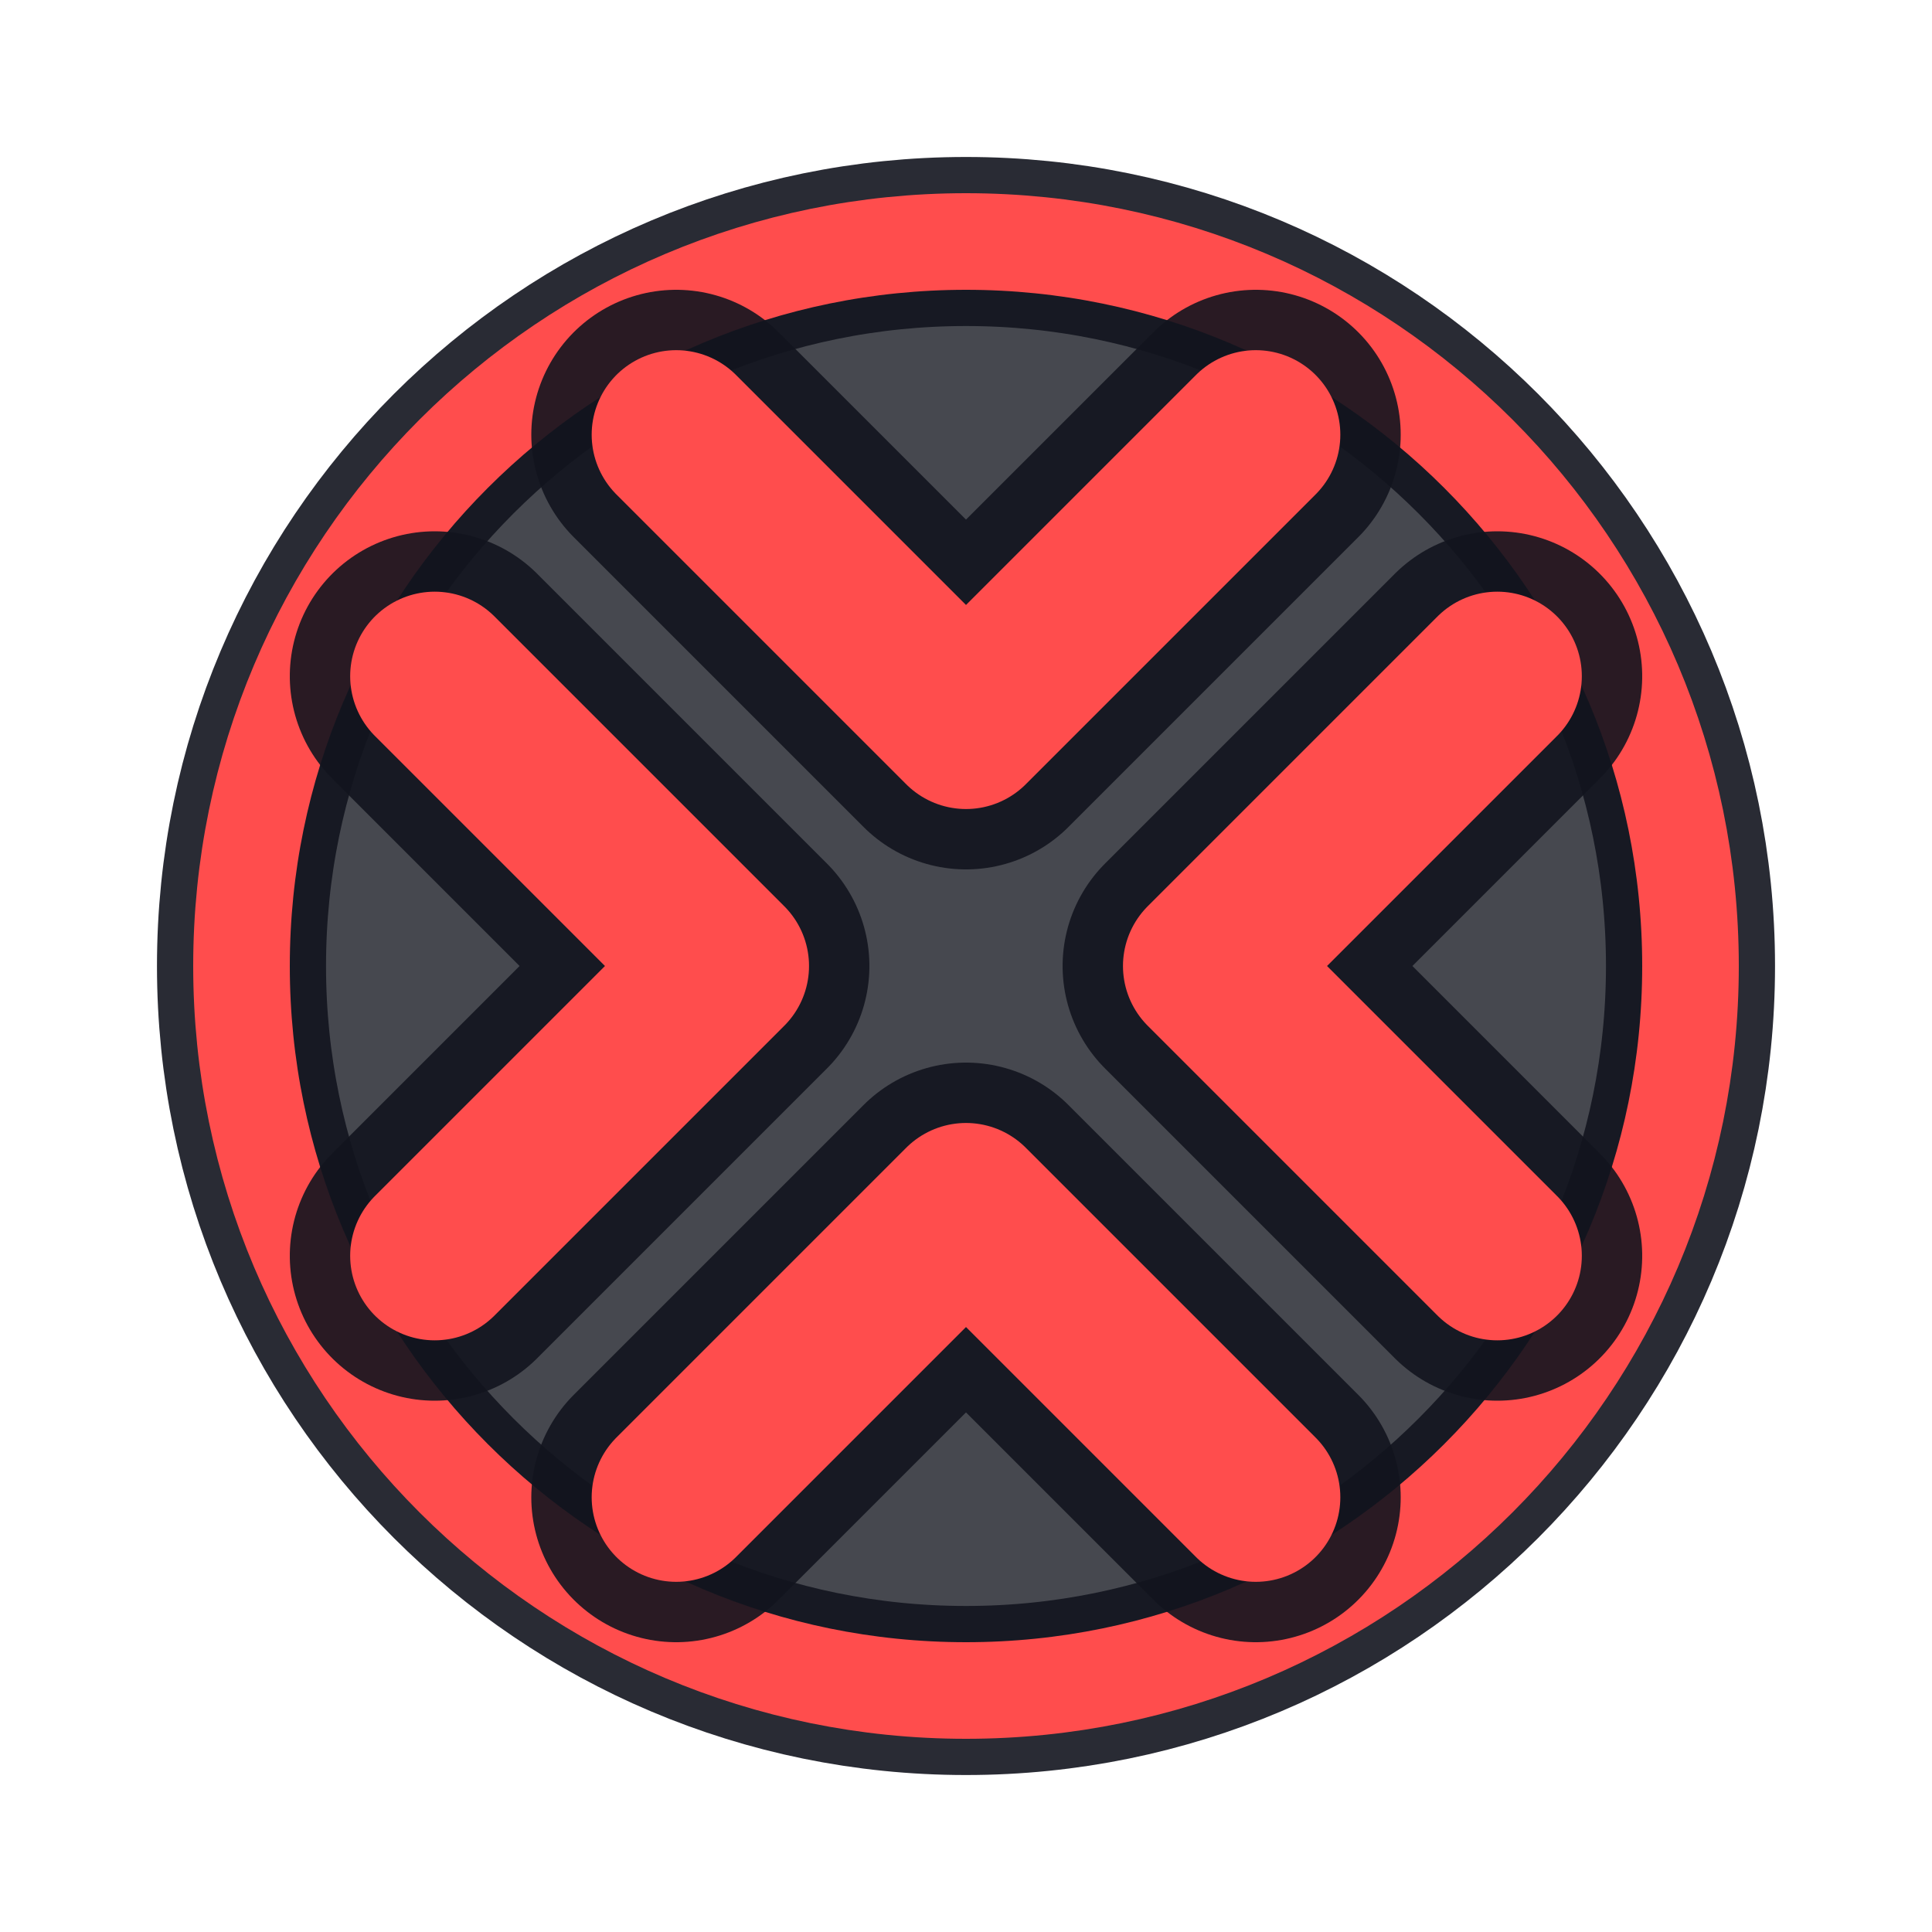
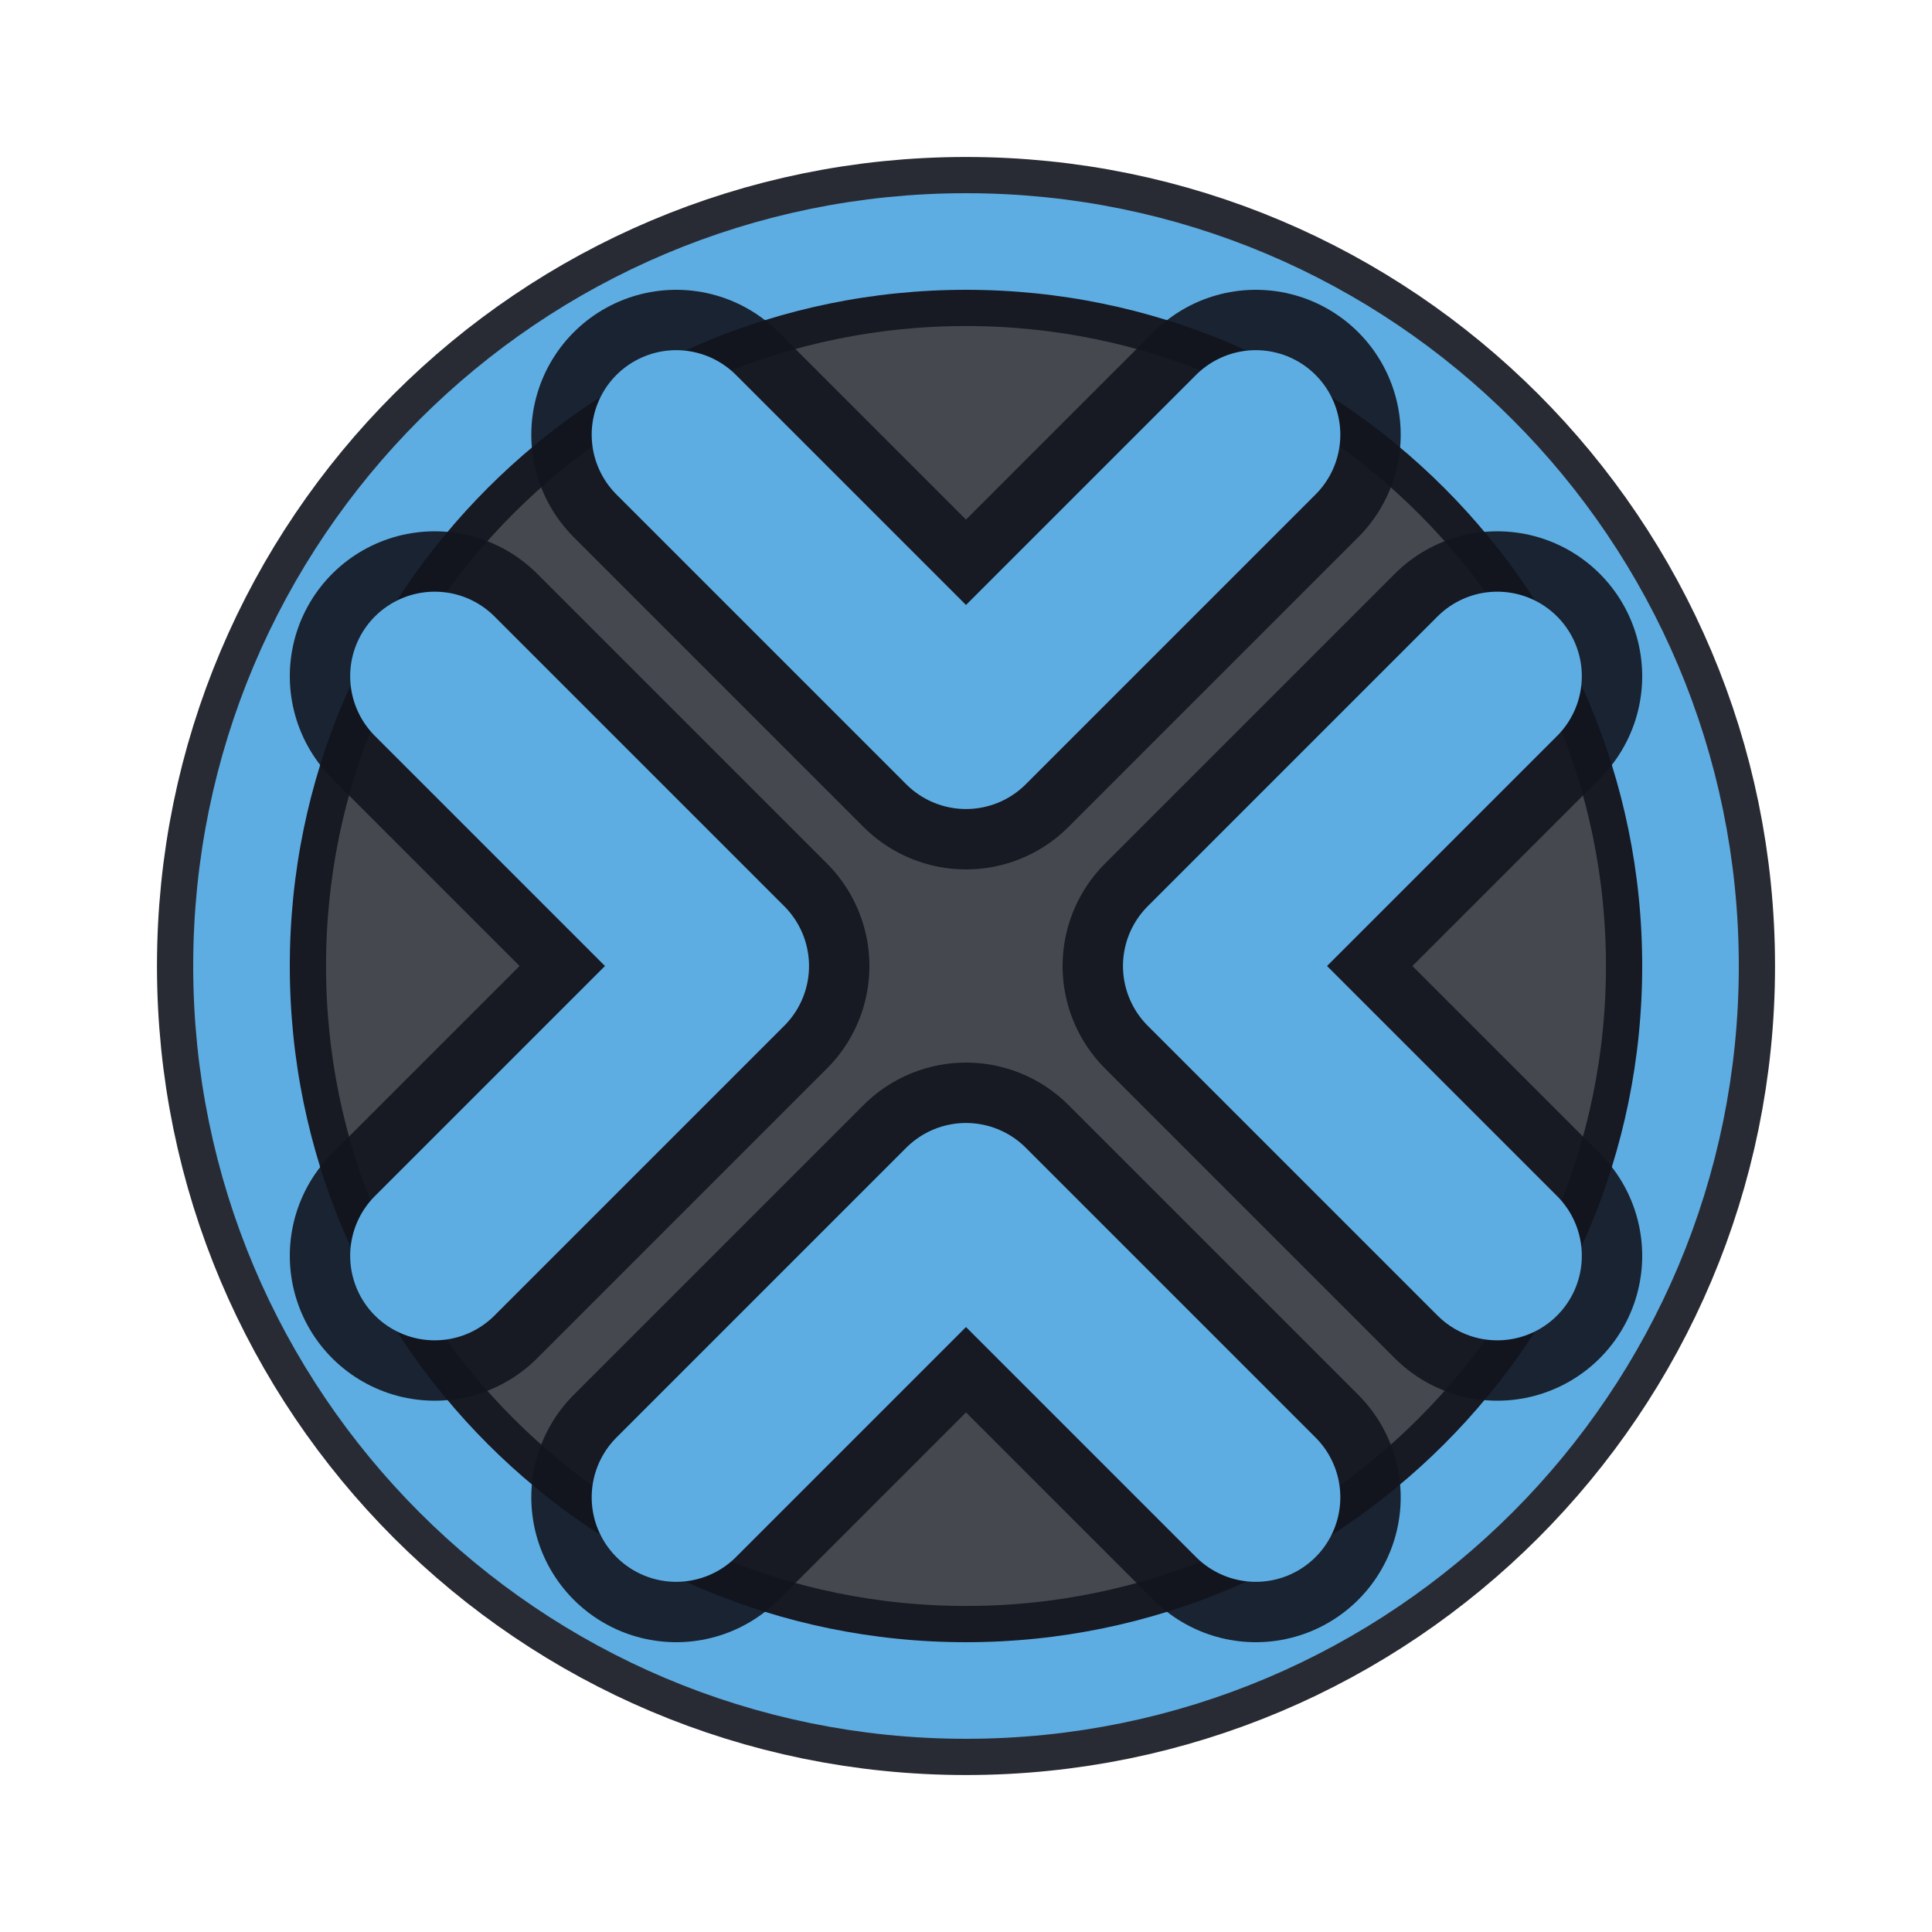
<svg xmlns="http://www.w3.org/2000/svg" width="80" height="80" viewBox="0 0 80 80">
  <circle cx="40" cy="40" r="30" fill="#12151E" fill-opacity=".78" />
  <circle cx="40" cy="40" r="30" fill="none" stroke="#12151E" stroke-opacity=".9" stroke-width="7" />
-   <circle cx="40" cy="40" r="30" fill="none" stroke="#ff4d4d" stroke-width="4" />
+   <circle cx="40" cy="40" r="30" fill="none" stroke="#5dade2" stroke-width="4" />
  <g fill="none" stroke="#12151E" stroke-opacity=".9" stroke-width="12" stroke-linecap="round" stroke-linejoin="round">
    <path d="M28 18 L40 30 L52 18" />
    <path d="M28 18 L40 30 L52 18" transform="rotate(90 40 40)" />
    <path d="M28 18 L40 30 L52 18" transform="rotate(180 40 40)" />
    <path d="M28 18 L40 30 L52 18" transform="rotate(270 40 40)" />
  </g>
-   <g fill="none" stroke="#ff4d4d" stroke-width="7" stroke-linecap="round" stroke-linejoin="round">
+   <g fill="none" stroke="#5dade2" stroke-width="7" stroke-linecap="round" stroke-linejoin="round">
    <path d="M28 18 L40 30 L52 18" />
    <path d="M28 18 L40 30 L52 18" transform="rotate(90 40 40)" />
    <path d="M28 18 L40 30 L52 18" transform="rotate(180 40 40)" />
    <path d="M28 18 L40 30 L52 18" transform="rotate(270 40 40)" />
  </g>
</svg>
